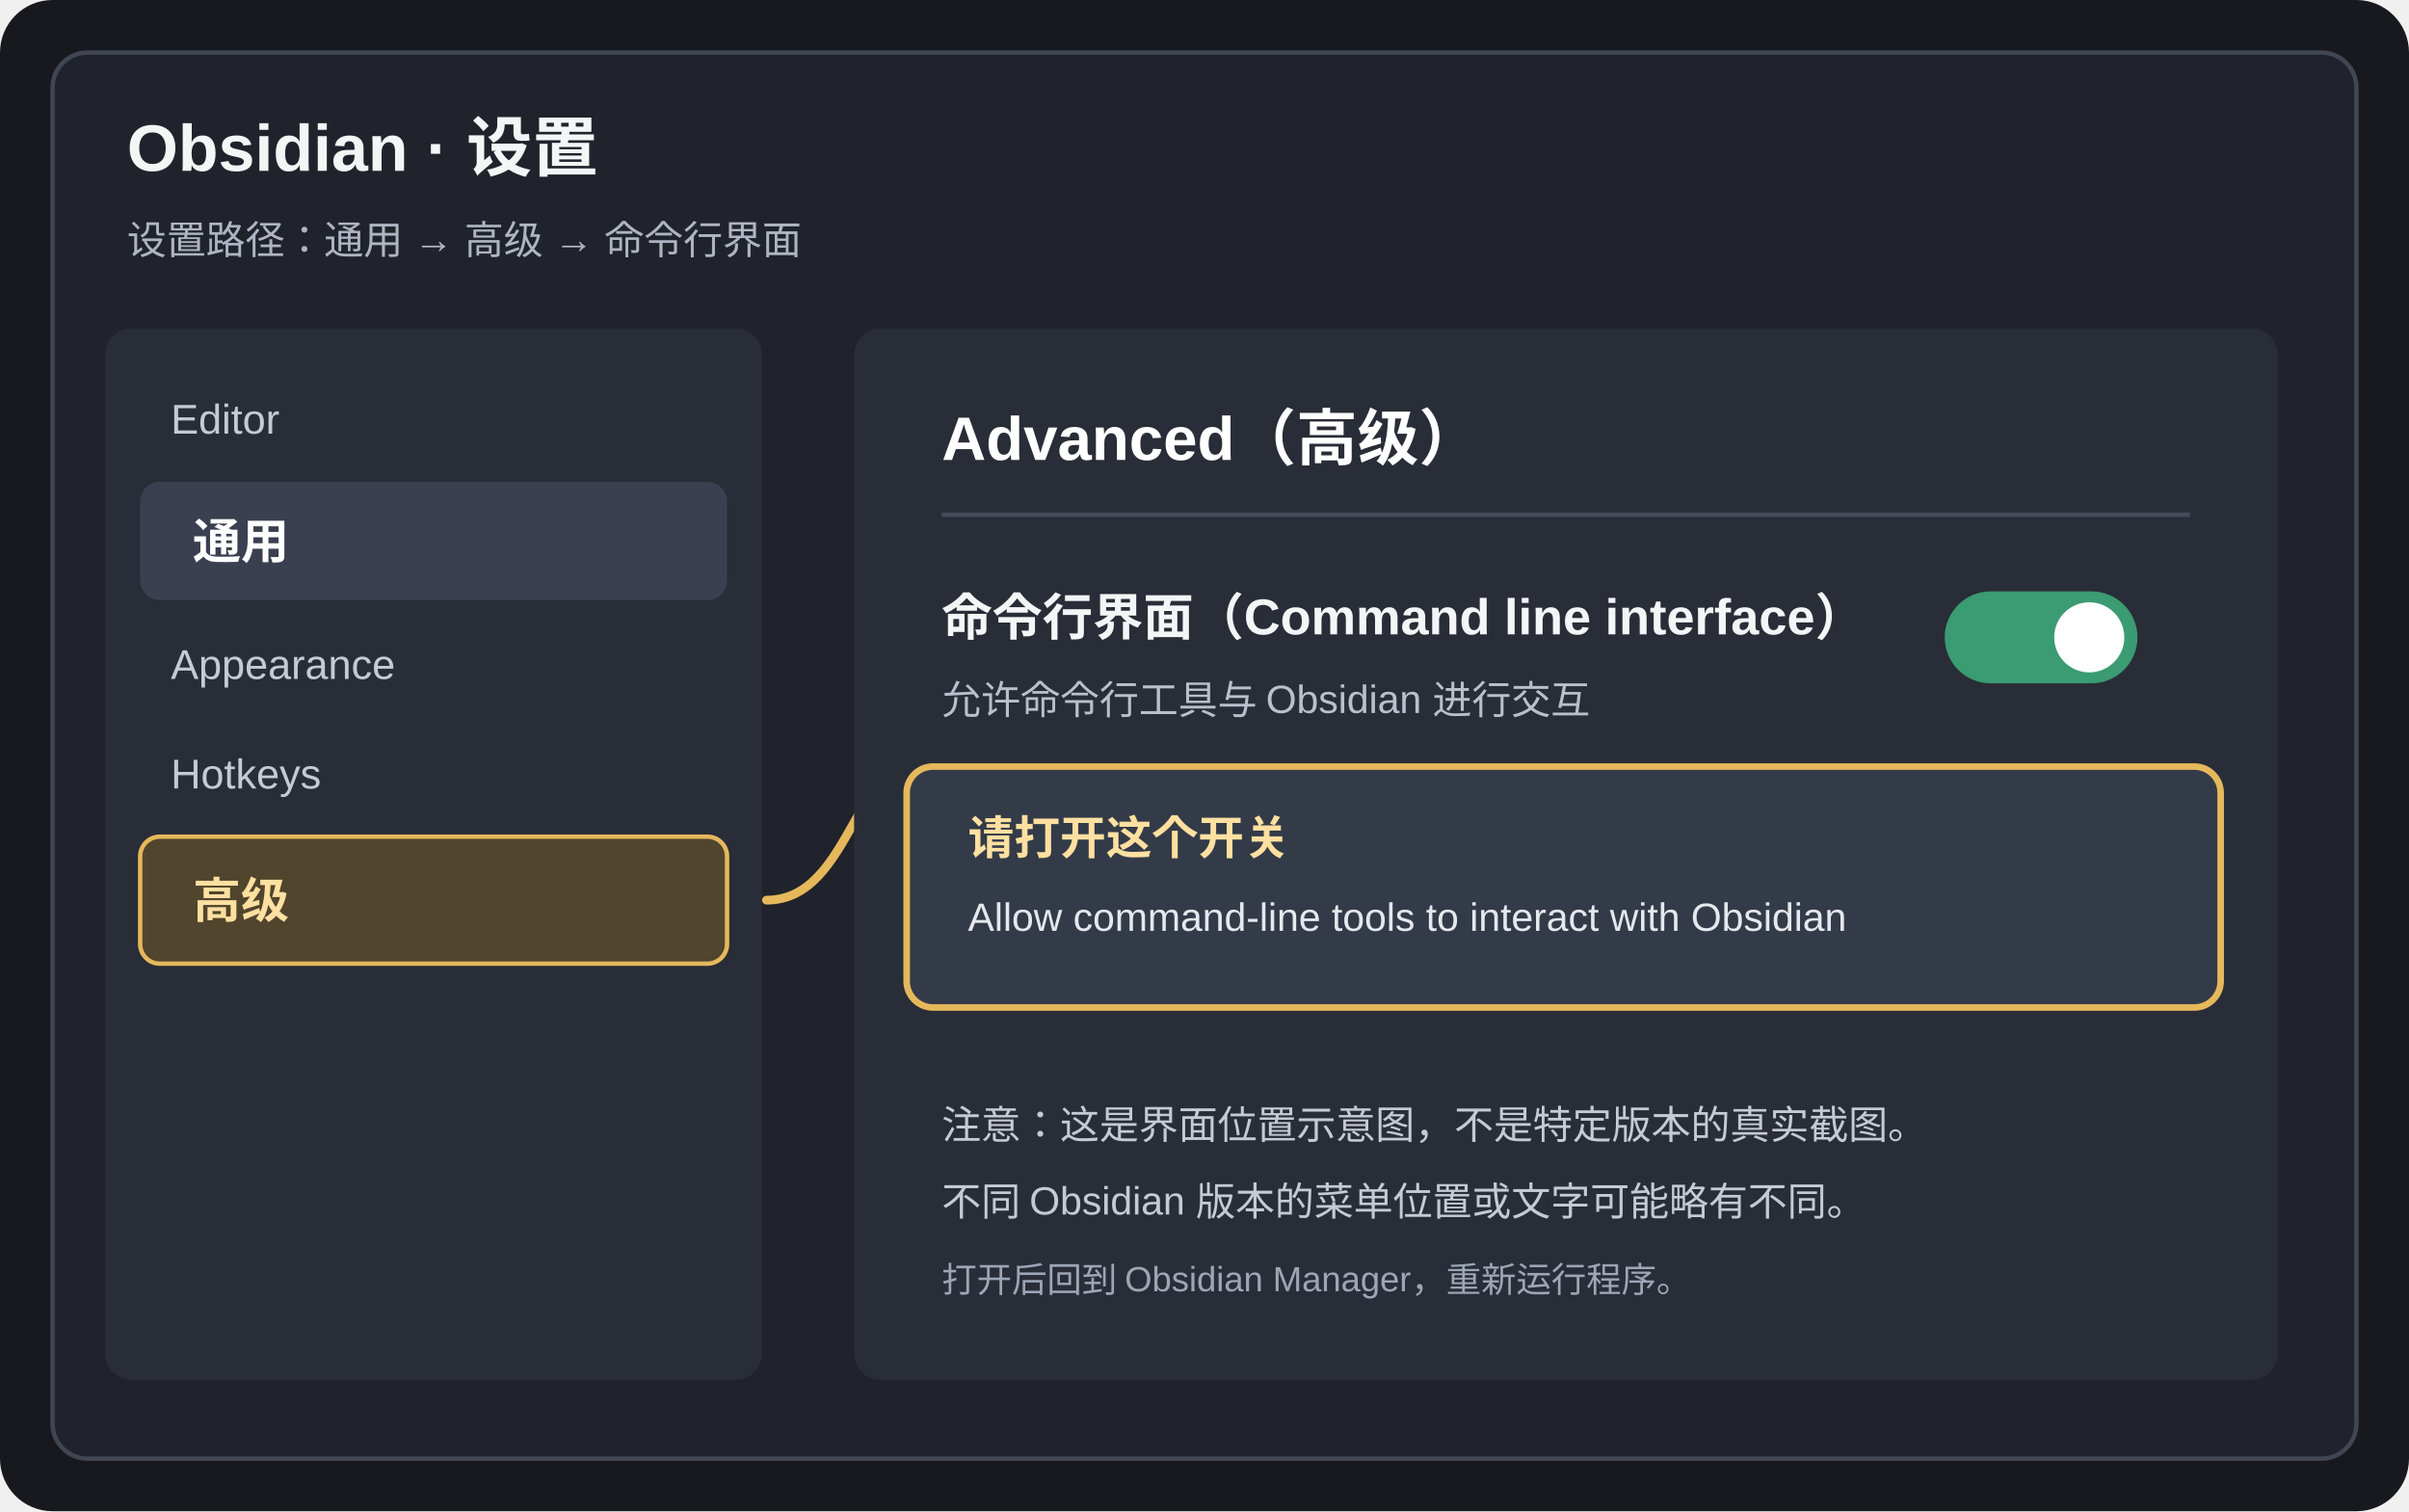
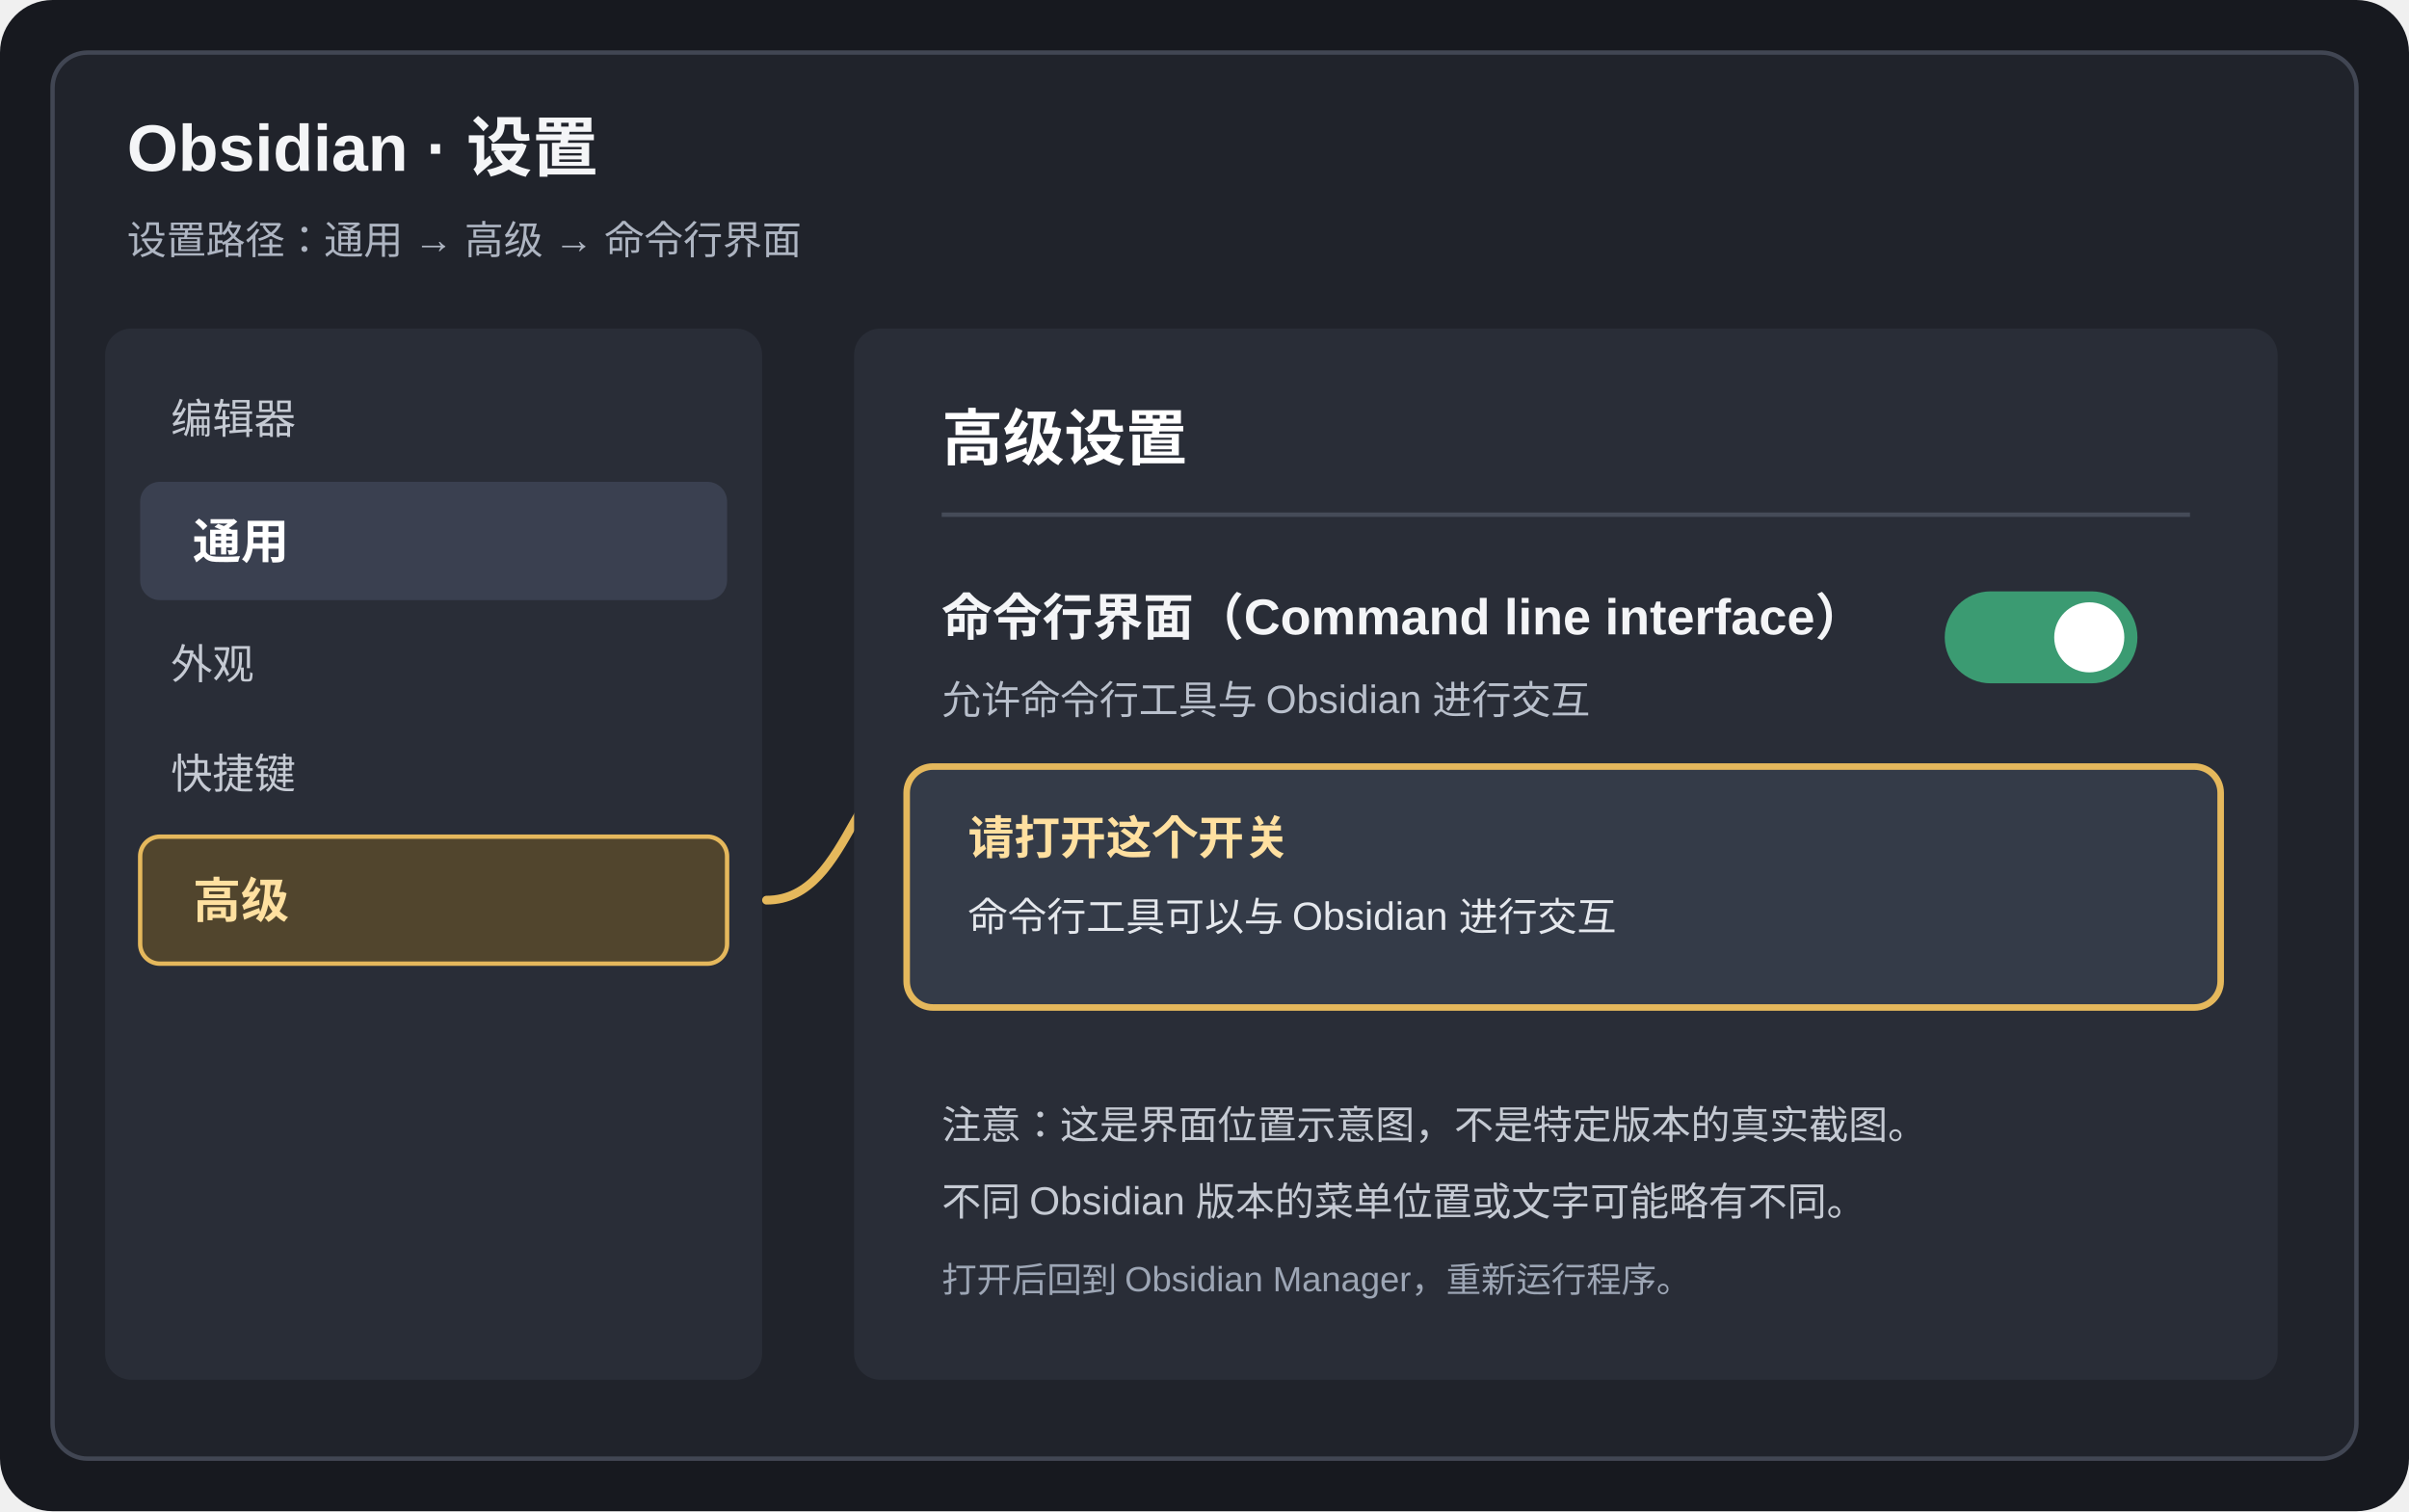
<svg xmlns="http://www.w3.org/2000/svg" width="1100" height="690" viewBox="0 0 1100 690" role="img" aria-labelledby="title desc">
  <rect width="1100" height="690" rx="24" fill="#17191f" />
  <rect x="24" y="24" width="1052" height="642" rx="16" fill="#20232b" stroke="#414653" stroke-width="2" />
  <text x="58" y="78" fill="#f4f5f7" font-family="Arial, sans-serif" font-size="30" font-weight="700">Obsidian · 设置</text>
  <text x="58" y="116" fill="#aeb5c2" font-family="Arial, sans-serif" font-size="18">设置路径：通用 → 高级 → 命令行界面</text>
  <rect x="48" y="150" width="300" height="480" rx="12" fill="#292d37" />
-   <text x="78" y="198" fill="#c5cad3" font-family="Arial, sans-serif" font-size="19">Editor</text>
+   <text x="78" y="198" fill="#c5cad3" font-family="Arial, sans-serif" font-size="19">编辑器</text>
  <rect x="64" y="220" width="268" height="54" rx="9" fill="#3a4050" />
  <text x="88" y="255" fill="#ffffff" font-family="Arial, sans-serif" font-size="22" font-weight="700">通用</text>
-   <text x="78" y="310" fill="#c5cad3" font-family="Arial, sans-serif" font-size="19">Appearance</text>
-   <text x="78" y="360" fill="#c5cad3" font-family="Arial, sans-serif" font-size="19">Hotkeys</text>
+   <text x="78" y="310" fill="#c5cad3" font-family="Arial, sans-serif" font-size="19">外观</text>
+   <text x="78" y="360" fill="#c5cad3" font-family="Arial, sans-serif" font-size="19">快捷键</text>
  <rect x="64" y="382" width="268" height="58" rx="9" fill="#51452d" stroke="#e5b85c" stroke-width="2" />
  <text x="88" y="419" fill="#ffe0a0" font-family="Arial, sans-serif" font-size="22" font-weight="700">高级</text>
  <path d="M350 411 C390 411 390 340 430 340" fill="none" stroke="#e5b85c" stroke-width="4" stroke-linecap="round" />
  <path d="M418 329 L433 340 L418 351" fill="none" stroke="#e5b85c" stroke-width="4" stroke-linecap="round" stroke-linejoin="round" />
  <rect x="390" y="150" width="650" height="480" rx="12" fill="#292d37" />
-   <text x="430" y="210" fill="#ffffff" font-family="Arial, sans-serif" font-size="28" font-weight="700">Advanced（高级）</text>
+   <text x="430" y="210" fill="#ffffff" font-family="Arial, sans-serif" font-size="28" font-weight="700">高级设置</text>
  <line x1="430" y1="235" x2="1000" y2="235" stroke="#454b58" stroke-width="2" />
  <text x="430" y="290" fill="#f4f5f7" font-family="Arial, sans-serif" font-size="23" font-weight="700">命令行界面（Command line interface）</text>
  <text x="430" y="326" fill="#b9c0cc" font-family="Arial, sans-serif" font-size="18">允许命令行工具与 Obsidian 进行交互</text>
  <rect x="888" y="270" width="88" height="42" rx="21" fill="#3b9b72" />
  <circle cx="954" cy="291" r="16" fill="#ffffff" />
  <rect x="414" y="350" width="600" height="110" rx="12" fill="#343b48" stroke="#e5b85c" stroke-width="3" />
  <text x="442" y="390" fill="#ffe0a0" font-family="Arial, sans-serif" font-size="21" font-weight="700">请打开这个开关</text>
-   <text x="442" y="425" fill="#e5e8ed" font-family="Arial, sans-serif" font-size="18">Allow command-line tools to interact with Obsidian</text>
+   <text x="442" y="425" fill="#e5e8ed" font-family="Arial, sans-serif" font-size="18">命令行工具可以与 Obsidian 进行交互</text>
  <text x="430" y="520" fill="#c5cad3" font-family="Arial, sans-serif" font-size="18">注意：这是界面位置示意图，不是特定版本的真实截图。</text>
  <text x="430" y="555" fill="#c5cad3" font-family="Arial, sans-serif" font-size="18">不同 Obsidian 版本的菜单位置或文字可能略有不同。</text>
  <text x="430" y="590" fill="#9da6b5" font-family="Arial, sans-serif" font-size="16">打开后回到 Obsidian Manager，重新运行程序。</text>
</svg>
